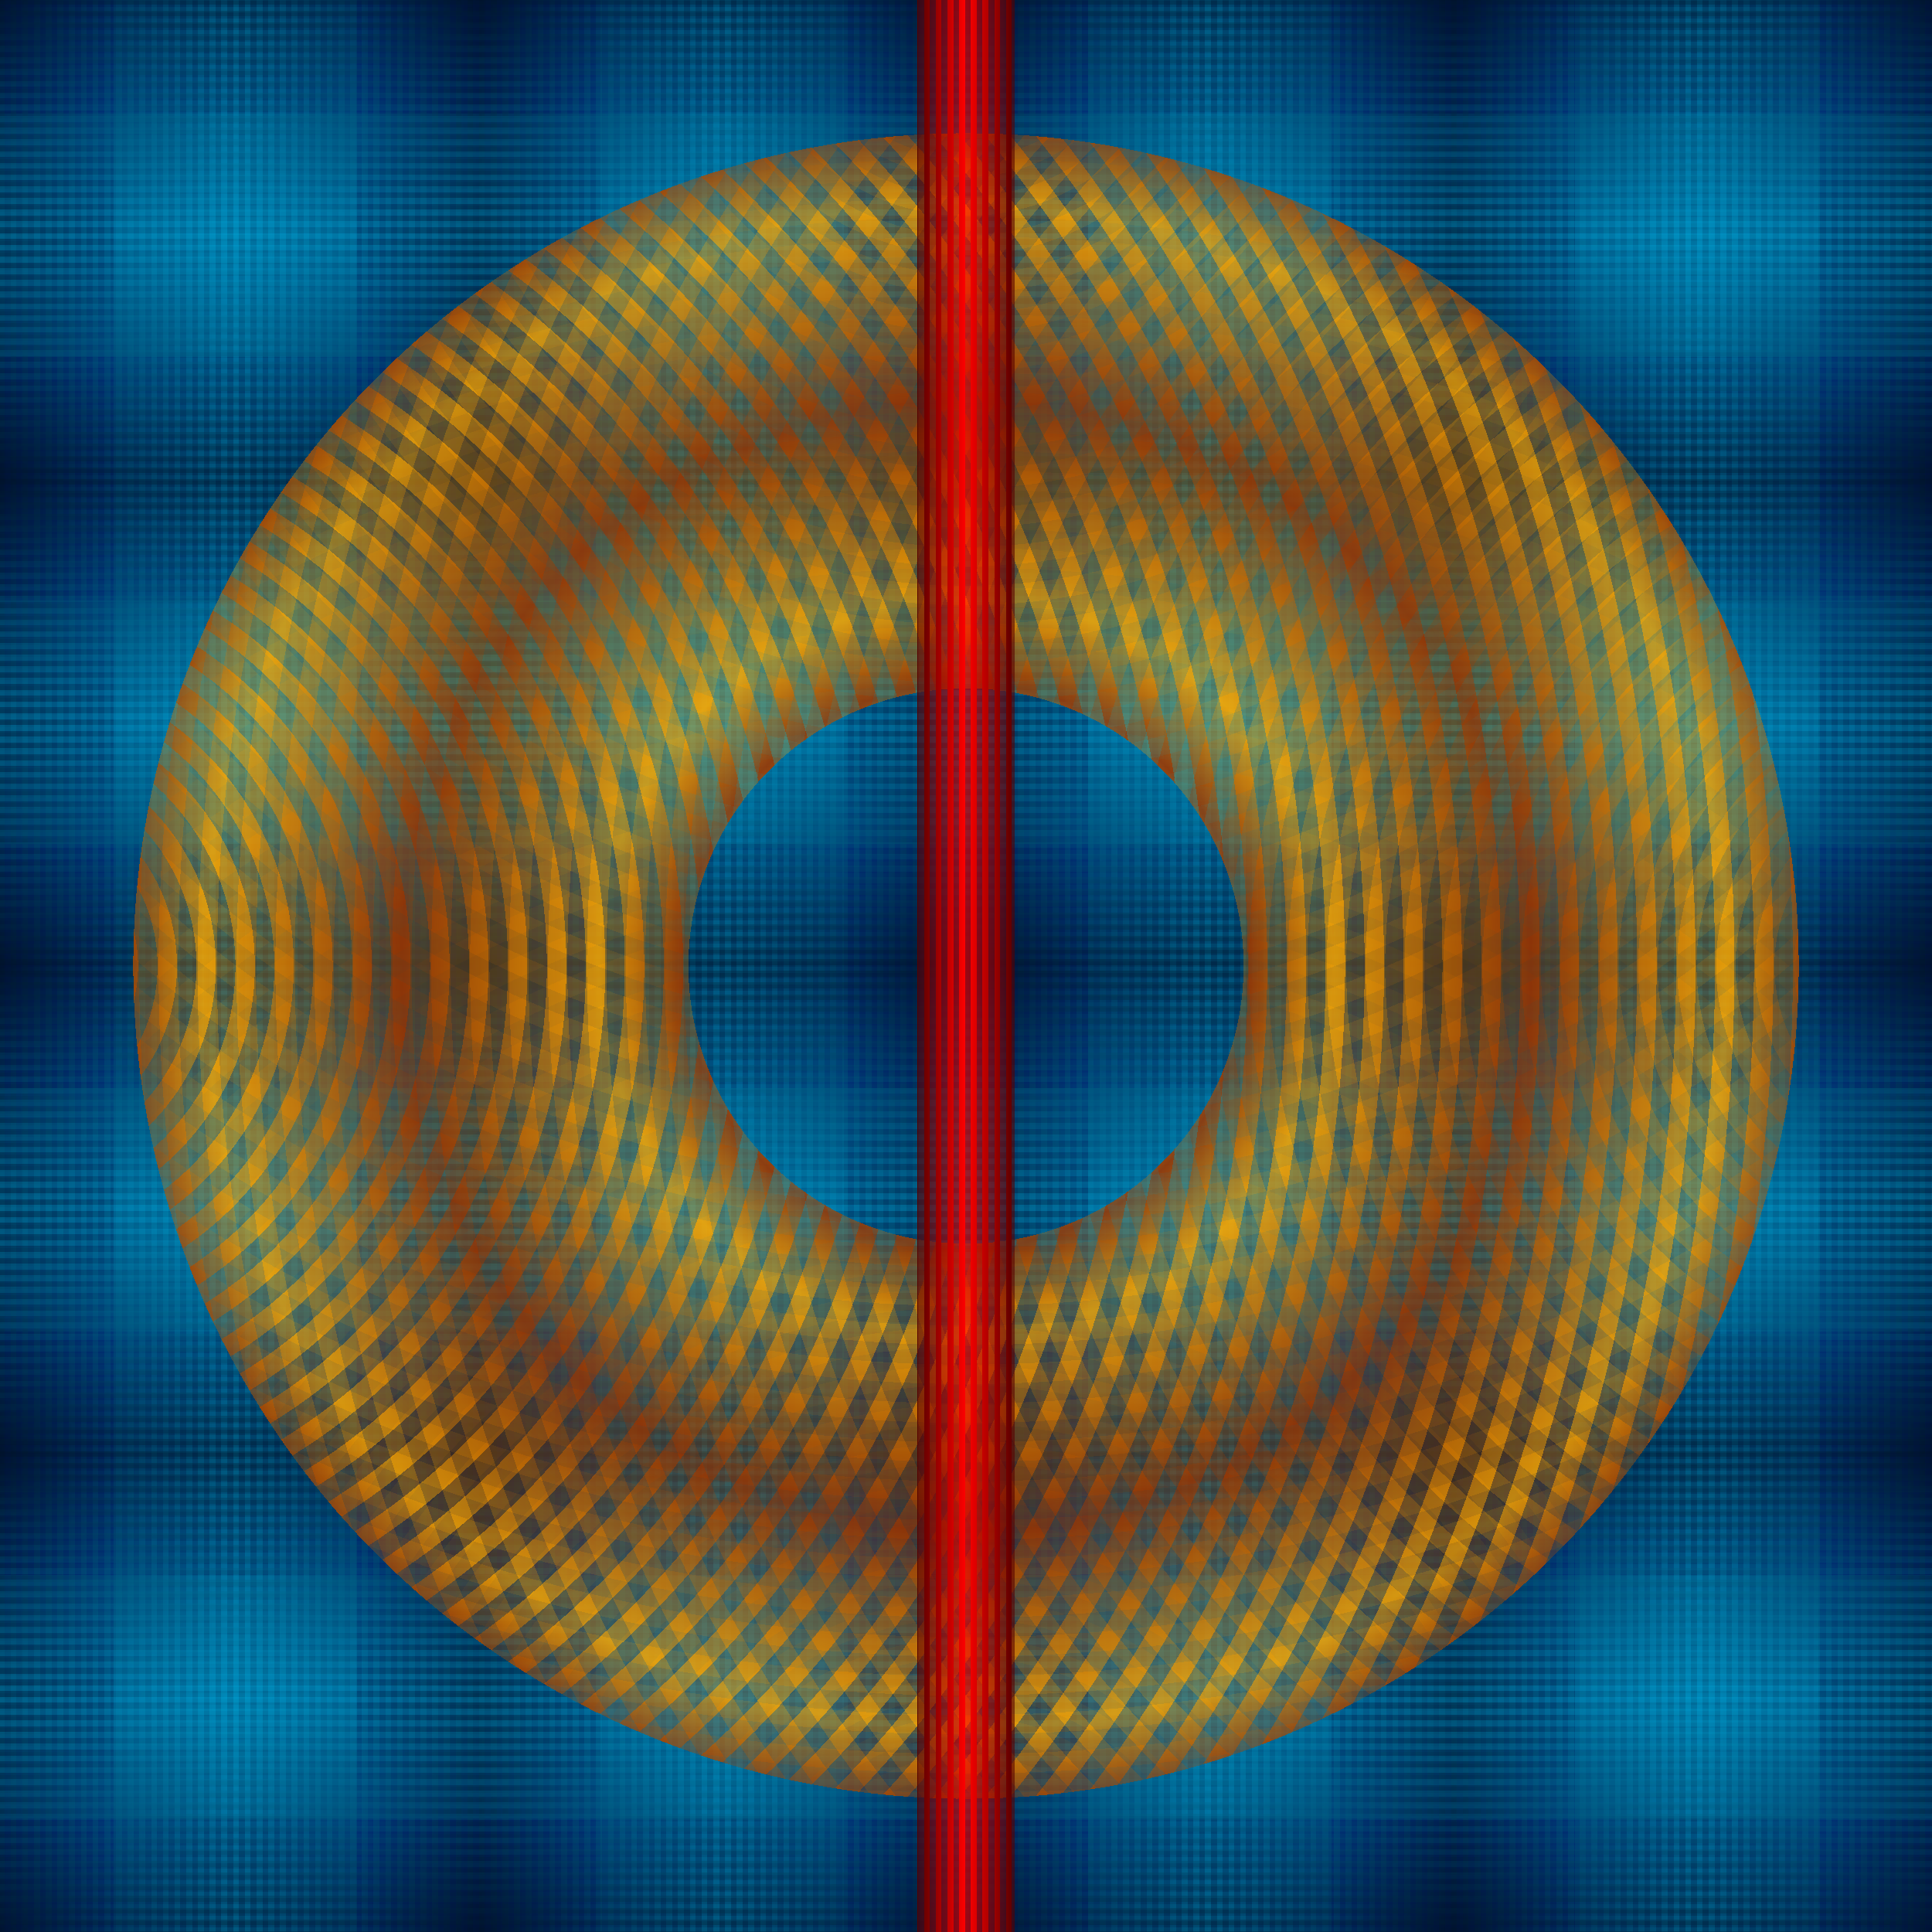
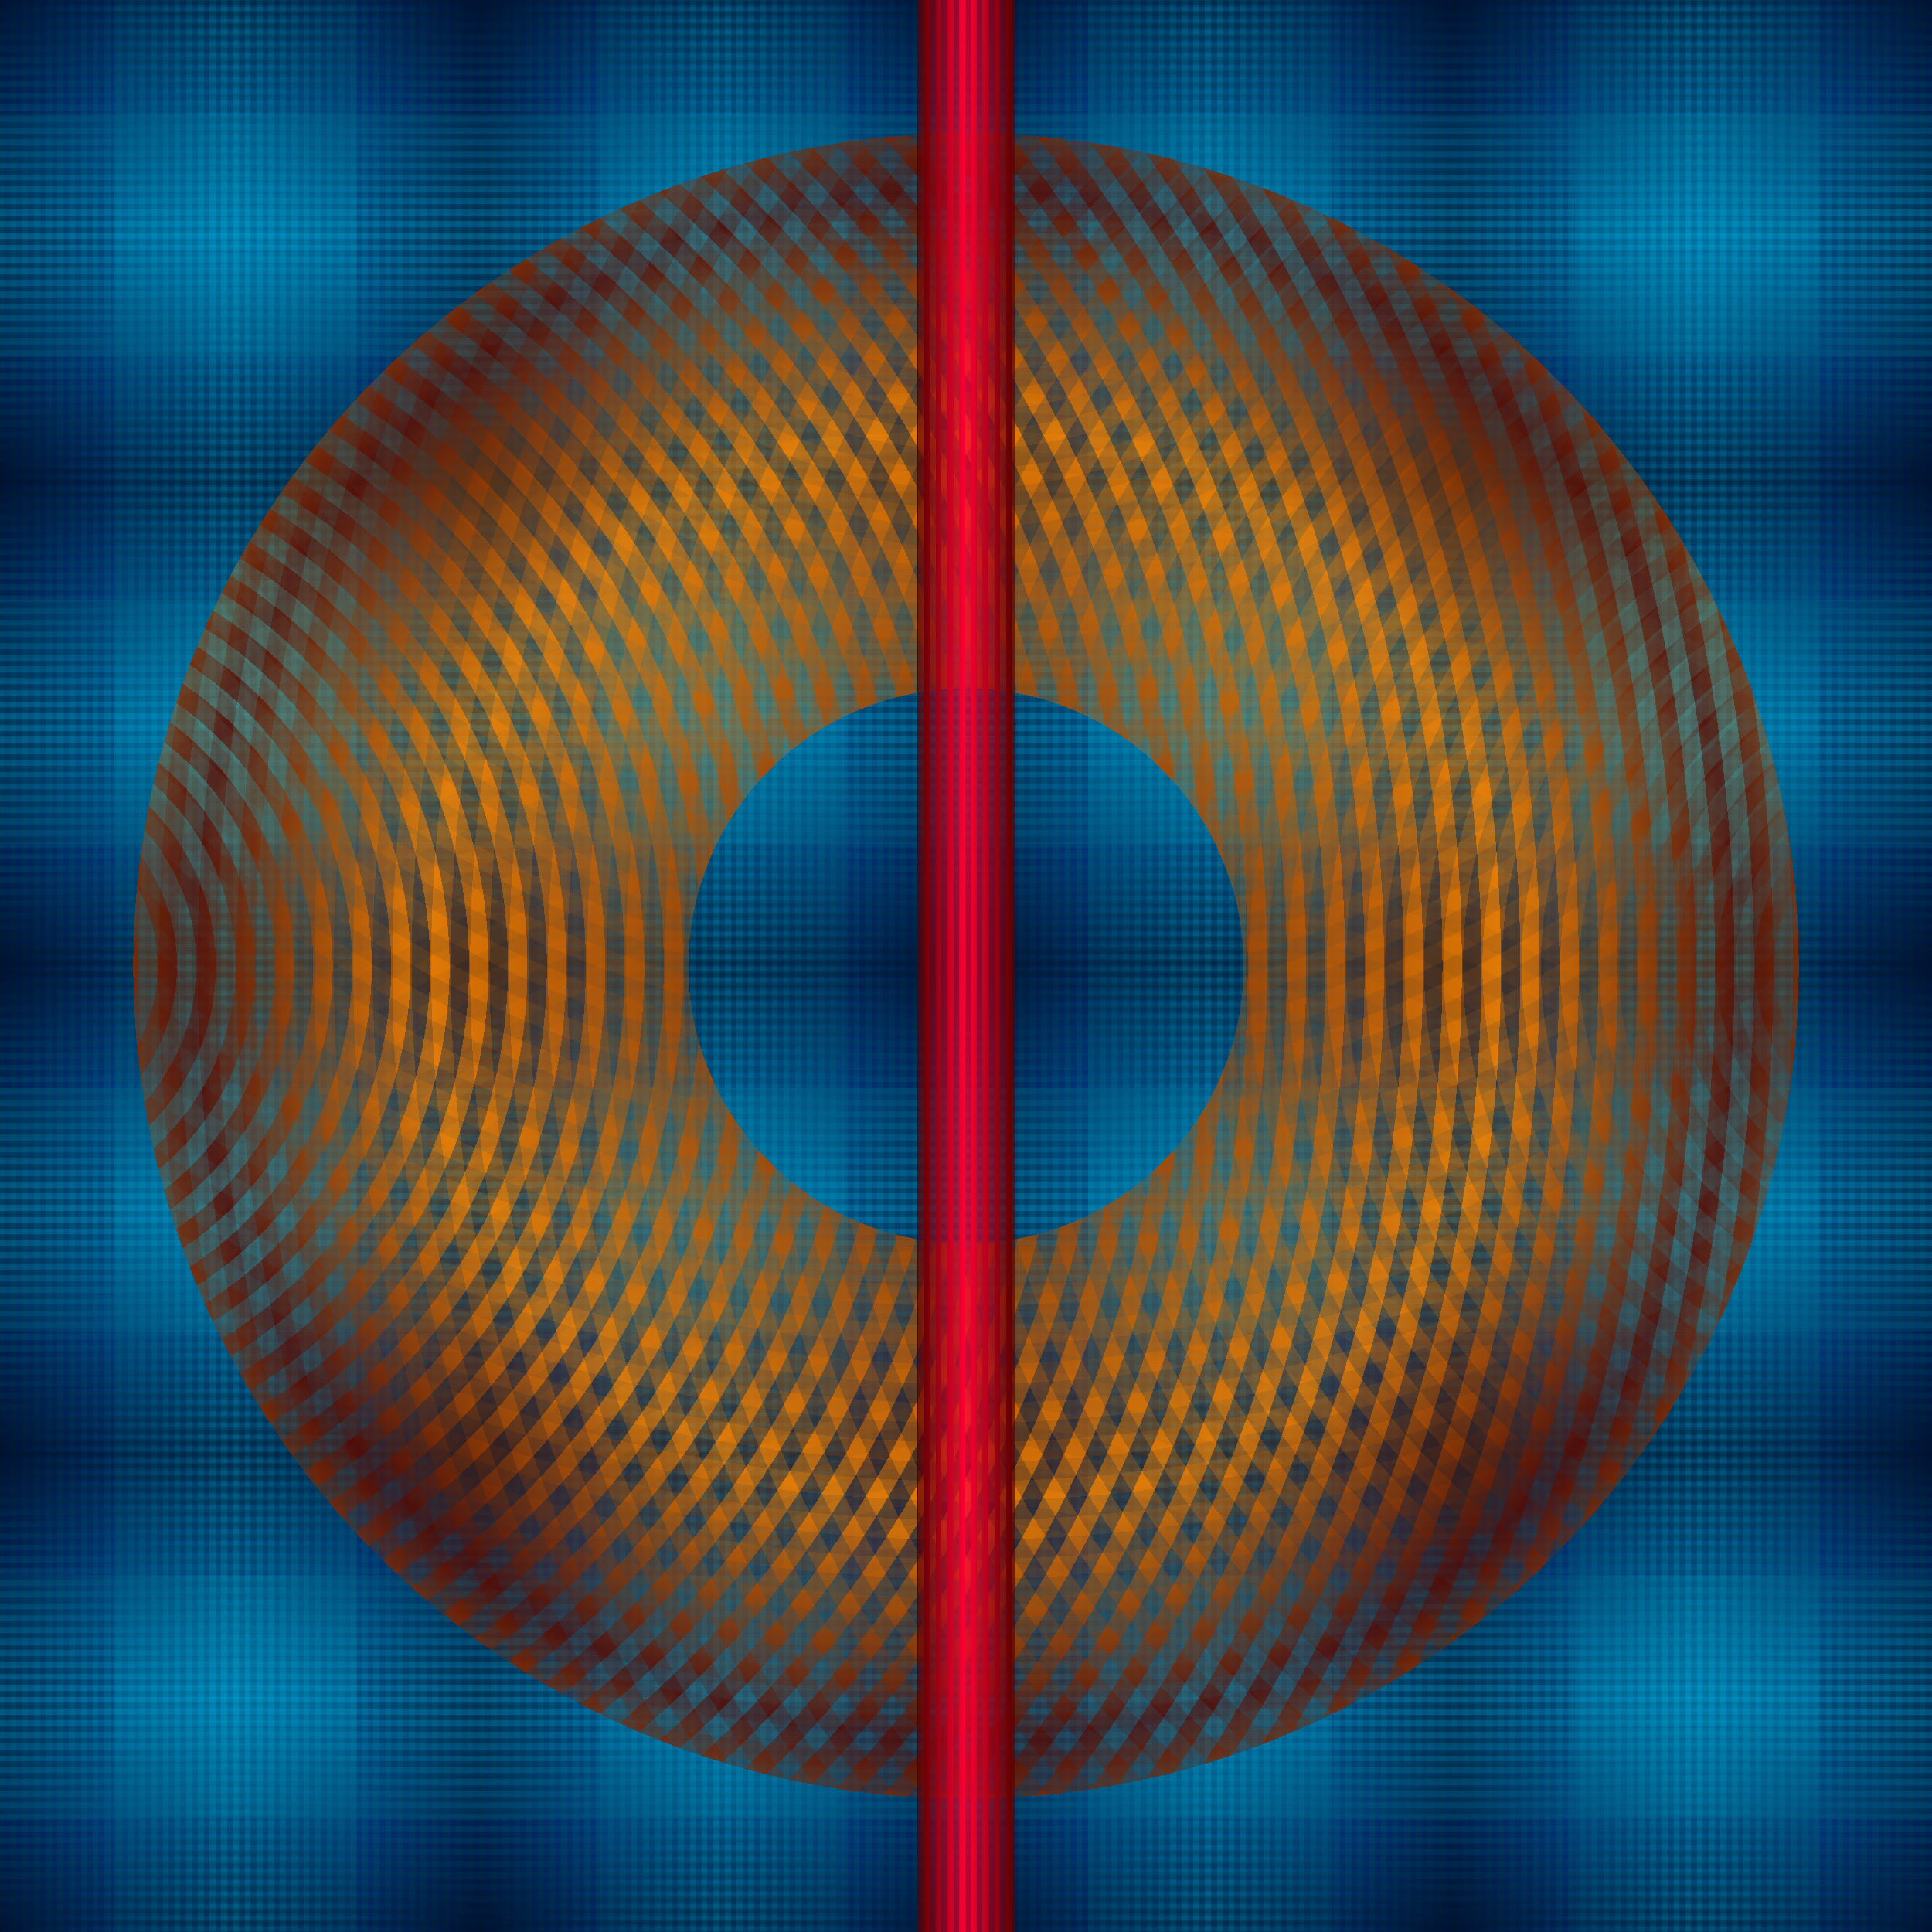
<svg xmlns="http://www.w3.org/2000/svg" xmlns:xlink="http://www.w3.org/1999/xlink" width="100%" height="100%" viewBox="0 0 1000 1000" preserveAspectRatio="xMidYMid meet">
  <defs>
    <linearGradient id="linGrdM">
      <stop style="stop-color:#000000" offset="0.000" />
      <stop style="stop-color:#000000" offset="0.500" />
      <stop style="stop-color:#ffffff" offset="0.500" />
      <stop style="stop-color:#ffffff" offset="1.000" />
    </linearGradient>
    <linearGradient x1="0" y1="0" x2="0" y2="0.125" xlink:href="#linGrdM" spreadMethod="reflect" id="linGrdM82">
</linearGradient>
    <linearGradient x1="0" y1="0" x2="0" y2="0.003" xlink:href="#linGrdM" spreadMethod="reflect" id="linGrdM84">
</linearGradient>
    <linearGradient x1="0" y1="0" x2="0" y2="0.5" xlink:href="#linGrdM" spreadMethod="reflect" id="linGrdM86">
</linearGradient>
    <linearGradient x1="0" y1="0" x2="0" y2="0.125" spreadMethod="reflect" id="linGrdM81">
      <stop style="stop-color:#001133;stop-opacity:1" offset="0.000" />
      <stop style="stop-color:#003377;stop-opacity:1" offset="0.500" />
      <stop style="stop-color:#001133;stop-opacity:1" offset="1.000" />
    </linearGradient>
    <linearGradient x1="0.125" y1="0" x2="0" y2="0" spreadMethod="reflect" id="linGrdM80">
      <stop style="stop-color:#00aadd;stop-opacity:1" offset="0.000" />
      <stop style="stop-color:#001122;stop-opacity:1" offset="1.000" />
    </linearGradient>
    <linearGradient x1="0.25" y1="0" x2="0" y2="0" spreadMethod="reflect" id="linGrdRed">
      <stop style="stop-color:#330000;stop-opacity:0" offset="0.000" />
      <stop style="stop-color:#330000;stop-opacity:0" offset="0.900" />
      <stop style="stop-color:#550000;stop-opacity:1" offset="0.900" />
-       <stop style="stop-color:#ff0000;stop-opacity:1" offset="1.000" />
+       <stop style="stop-color:#ff0033;stop-opacity:1" offset="1.000" />
    </linearGradient>
    <linearGradient x1="1" y1="0" x2="0" y2="0" id="linGrdOrng">
-       <stop style="stop-color:#993300;stop-opacity:1" offset="0.000" />
-       <stop style="stop-color:#ffaa00;stop-opacity:1" offset="0.700" />
-       <stop style="stop-color:#993300;stop-opacity:1" offset="1.000" />
+       <stop style="stop-color:#550700;stop-opacity:1" offset="0.000" />
+       <stop style="stop-color:#ff8800;stop-opacity:1" offset="0.700" />
+       <stop style="stop-color:#550700;stop-opacity:1" offset="1.000" />
    </linearGradient>
-     <radialGradient xlink:href="#linGrdOrng" gradientUnits="objectBoundingBox" spreadMethod="reflect" cx="0.5" cy="0.5" fx="0.5" fy="0.5" r="0.145" id="radial2" />
+     <radialGradient xlink:href="#linGrdOrng" gradientUnits="objectBoundingBox" spreadMethod="reflect" cx="0.5" cy="0.5" fx="0.5" fy="0.5" r="0.399" id="radial2" />
    <radialGradient xlink:href="#linGrdM" gradientUnits="objectBoundingBox" spreadMethod="reflect" cx="0.5" cy="0.5" fx="0.5" fy="0.5" r="0.01" id="radial3" />
    <radialGradient xlink:href="#radial3" gradientTransform="translate(0 0.5)" id="radial31" />
    <radialGradient xlink:href="#radial3" gradientTransform="translate(0 -0.5)" id="radial32" />
    <radialGradient xlink:href="#radial3" gradientTransform="translate(0.5 0)" id="radial33" />
    <radialGradient xlink:href="#radial3" gradientTransform="translate(-0.5 0)" id="radial34" />
    <radialGradient xlink:href="#linGrdM" gradientUnits="objectBoundingBox" spreadMethod="reflect" cx="0.5" cy="0.5" fx="0.5" fy="0.5" r="0.285" id="radial4" />
    <mask id="Mask">
      <rect style="fill:url(#linGrdM82);fill-opacity:0.5;stroke:none" width="1000" height="1000" x="0" y="0" />
      <rect style="fill:url(#linGrdM82);fill-opacity:0.5;stroke:none" transform="rotate(90 500 500)" width="1000" height="1000" x="0" y="0" />
    </mask>
    <mask id="Mask1">
      <rect style="fill:url(#linGrdM86);fill-opacity:1;stroke:none" transform="rotate(90 500 500)" width="1000" height="1000" x="0" y="0" />
    </mask>
    <mask id="Mask12">
      <rect style="fill:url(#linGrdM84);fill-opacity:1;stroke:none" transform="rotate(90 500 500)" width="1000" height="1000" x="0" y="0" />
    </mask>
    <mask id="Mask2">
      <rect style="fill:url(#linGrdM84);fill-opacity:0.5;stroke:none" width="1000" height="1000" x="0" y="0" />
      <rect style="fill:url(#linGrdM84);fill-opacity:0.5;stroke:none" transform="rotate(90 500 500)" width="1000" height="1000" x="0" y="0" />
    </mask>
    <mask id="Mask3">
      <rect style="fill:url(#radial31);fill-opacity:0.5;stroke:none" width="1000" height="1000" x="0" y="0" />
      <rect style="fill:url(#radial32);fill-opacity:0.5;stroke:none" width="1000" height="1000" x="0" y="0" />
      <rect style="fill:url(#radial33);fill-opacity:0.5;stroke:none" width="1000" height="1000" x="0" y="0" />
      <rect style="fill:url(#radial34);fill-opacity:0.5;stroke:none" width="1000" height="1000" x="0" y="0" />
    </mask>
    <mask id="Mask4">
      <rect style="fill:url(#radial4);fill-opacity:1;stroke:none" width="1000" height="1000" x="0" y="0" />
    </mask>
  </defs>
  <g>
    <rect style="fill:url(#linGrdM81);fill-opacity:1;stroke:none" width="1000" height="1000" x="0" y="0" />
    <rect style="fill:url(#linGrdM81);fill-opacity:0.5;stroke:none" transform="rotate(90 500 500)" width="1000" height="1000" x="0" y="0" />
    <rect style="fill:url(#linGrdM80);fill-opacity:0.5;stroke:none" width="1000" height="1000" x="0" y="0" mask="url(#Mask)" />
    <rect style="fill:url(#linGrdM80);fill-opacity:0.5;stroke:none" transform="rotate(90 500 500)" width="1000" height="1000" x="0" y="0" mask="url(#Mask)" />
    <rect style="fill:url(#linGrdM80);fill-opacity:0.5;stroke:none" width="1000" height="1000" x="0" y="0" mask="url(#Mask2)" />
    <rect style="fill:url(#linGrdM80);fill-opacity:0.5;stroke:none" transform="rotate(90 500 500)" width="1000" height="1000" x="0" y="0" mask="url(#Mask2)" />
  </g>
  <g mask="url(#Mask4)">
    <rect style="fill:url(#linGrdOrng);fill-opacity:0.3;stroke:none" transform="rotate(90 500 500)" width="1000" height="1000" x="0" y="0" />
    <rect style="fill:url(#radial2);fill-opacity:0.9;stroke:none" width="1000" height="1000" x="0" y="0" mask="url(#Mask3)" />
  </g>
  <g mask="url(#Mask1)">
-     <rect style="fill:url(#linGrdRed);fill-opacity:0.6;stroke:none" transform="rotate(0 500 500)" width="1000" height="1000" x="0" y="0" />
-     <rect style="fill:url(#linGrdRed);fill-opacity:0.999;stroke:none" transform="rotate(0 500 500)" width="1000" height="1000" x="0" y="0" mask="url(#Mask12)" />
+     <rect style="fill:url(#linGrdRed);fill-opacity:0.7;stroke:none" transform="rotate(0 500 500)" width="1000" height="1000" x="0" y="0" />
+     <rect style="fill:url(#linGrdRed);fill-opacity:1;stroke:none" transform="rotate(0 500 500)" width="1000" height="1000" x="0" y="0" mask="url(#Mask12)" />
  </g>
</svg>
